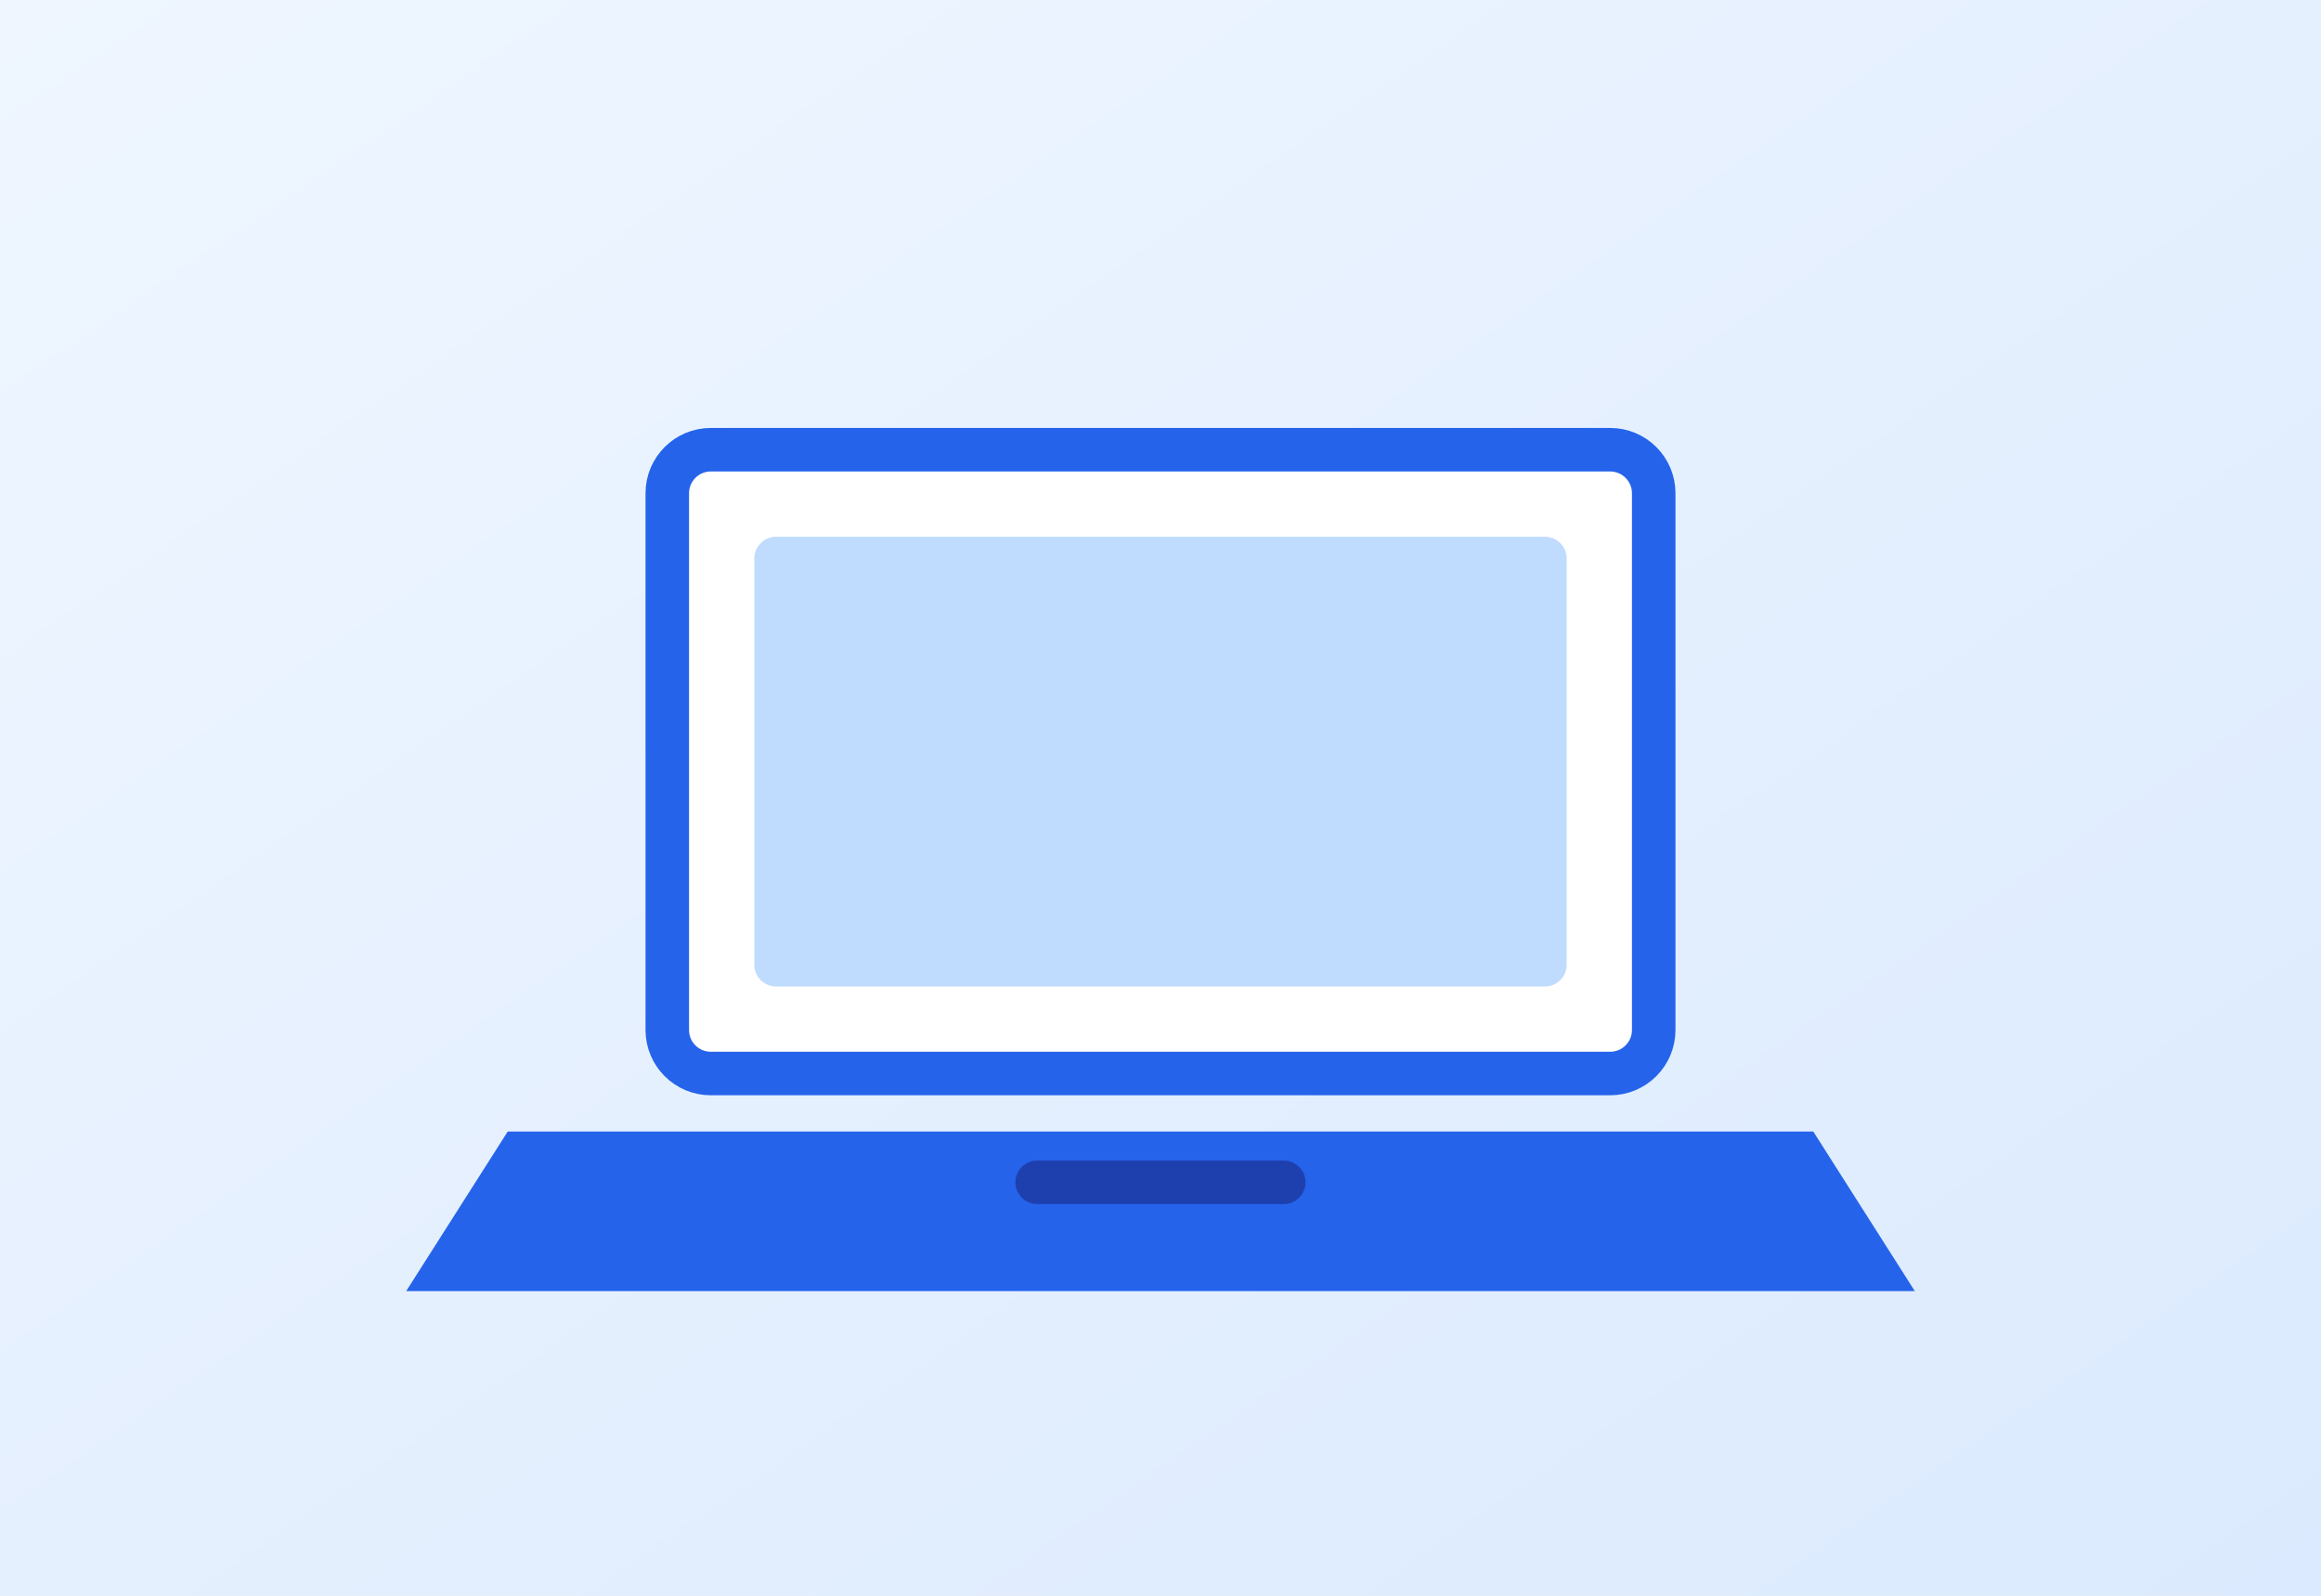
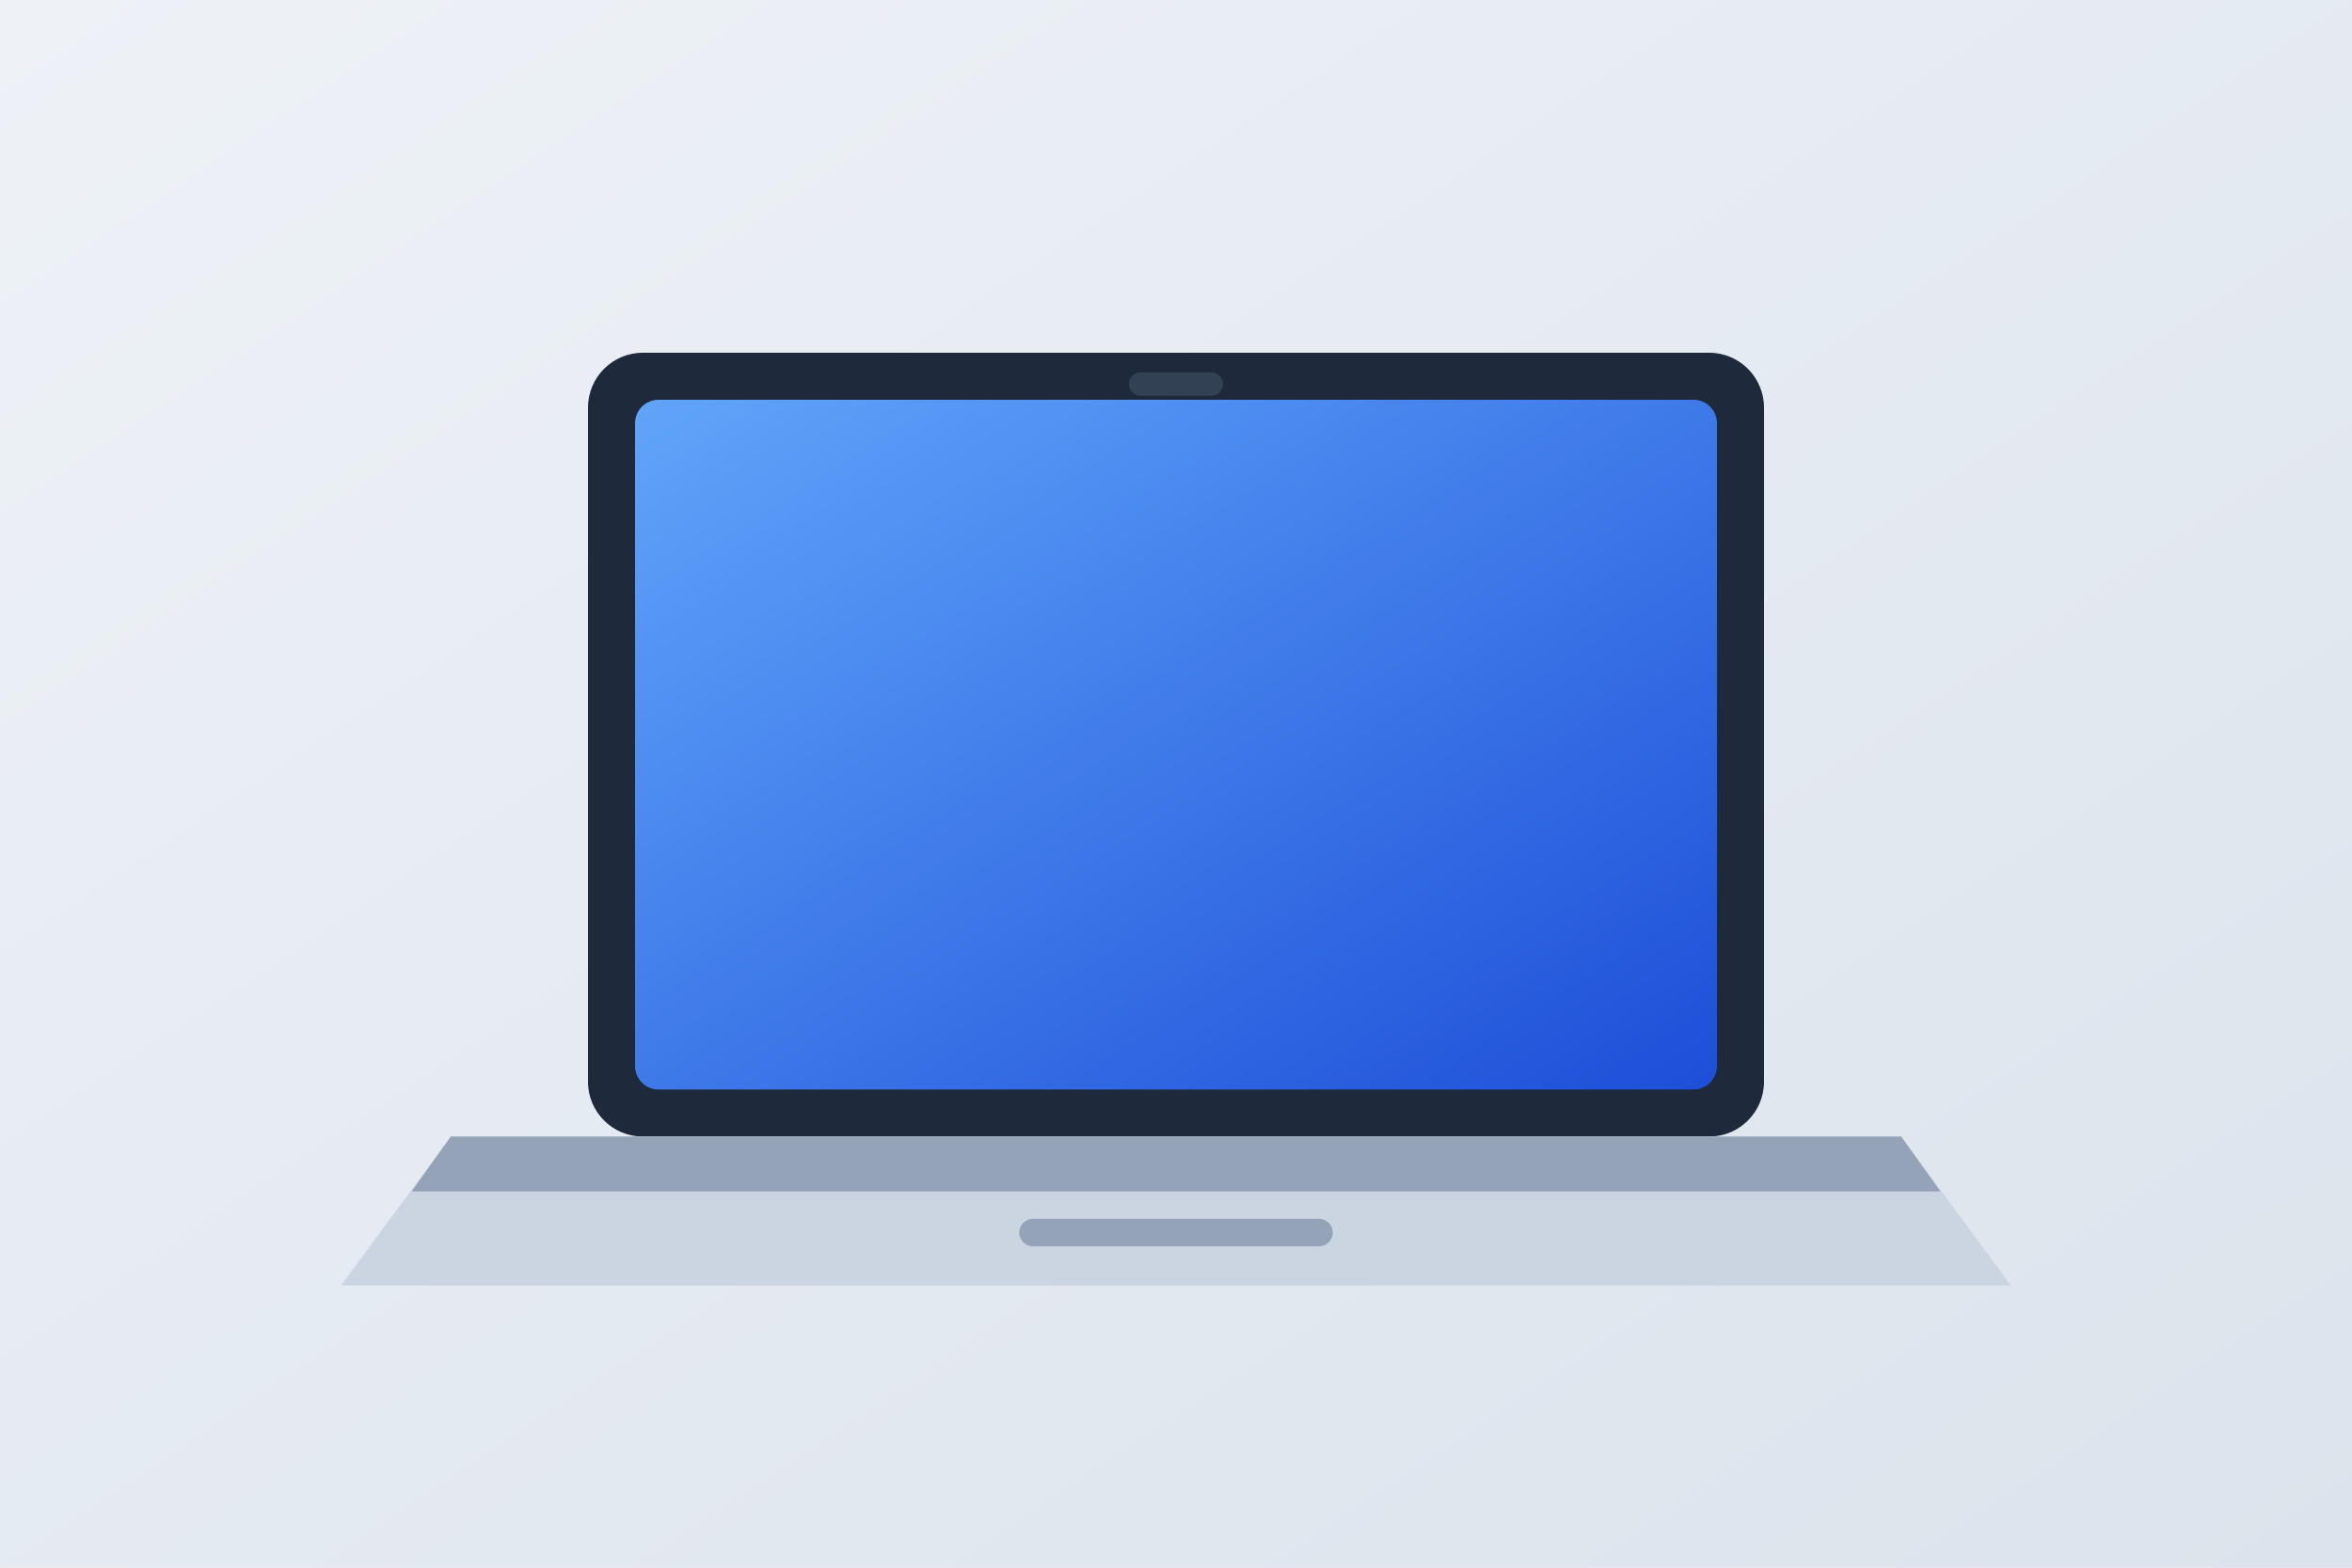
- <svg xmlns="http://www.w3.org/2000/svg" viewBox="0 0 320 220" width="320" height="220">
+ <svg xmlns="http://www.w3.org/2000/svg" viewBox="0 0 600 400" width="600" height="400">
  <defs>
    <linearGradient id="bg" x1="0" y1="0" x2="1" y2="1">
-       <stop offset="0" stop-color="#EFF6FF" />
-       <stop offset="1" stop-color="#DBEAFE" />
+       <stop offset="0" stop-color="#EEF2F7" />
+       <stop offset="1" stop-color="#DCE3EC" />
+     </linearGradient>
+     <linearGradient id="scr" x1="0" y1="0" x2="1" y2="1">
+       <stop offset="0" stop-color="#60A5FA" />
+       <stop offset="1" stop-color="#1D4ED8" />
    </linearGradient>
  </defs>
-   <rect width="320" height="220" fill="url(#bg)" />
-   <g fill="none" stroke="#2563EB" stroke-width="6" stroke-linejoin="round">
-     <rect x="92" y="62" width="136" height="86" rx="6" fill="#fff" />
+   <rect width="600" height="400" fill="url(#bg)" />
+   <g transform="translate(300 195)">
+     <rect x="-150" y="-105" width="300" height="200" rx="14" fill="#1E293B" />
+     <rect x="-138" y="-93" width="276" height="176" rx="6" fill="url(#scr)" />
+     <rect x="-12" y="-100" width="24" height="6" rx="3" fill="#334155" />
+     <path d="M-185 95 H185 l28 38 H-213 z" fill="#CBD5E1" />
+     <path d="M-185 95 H185 l10 14 H-195 z" fill="#94A3B8" />
+     <rect x="-40" y="116" width="80" height="7" rx="3.5" fill="#94A3B8" />
  </g>
-   <rect x="104" y="74" width="112" height="62" rx="3" fill="#BFDBFE" />
-   <path d="M70 156 h180 l14 22 H56 z" fill="#2563EB" />
-   <rect x="140" y="160" width="40" height="6" rx="3" fill="#1E40AF" />
</svg>
